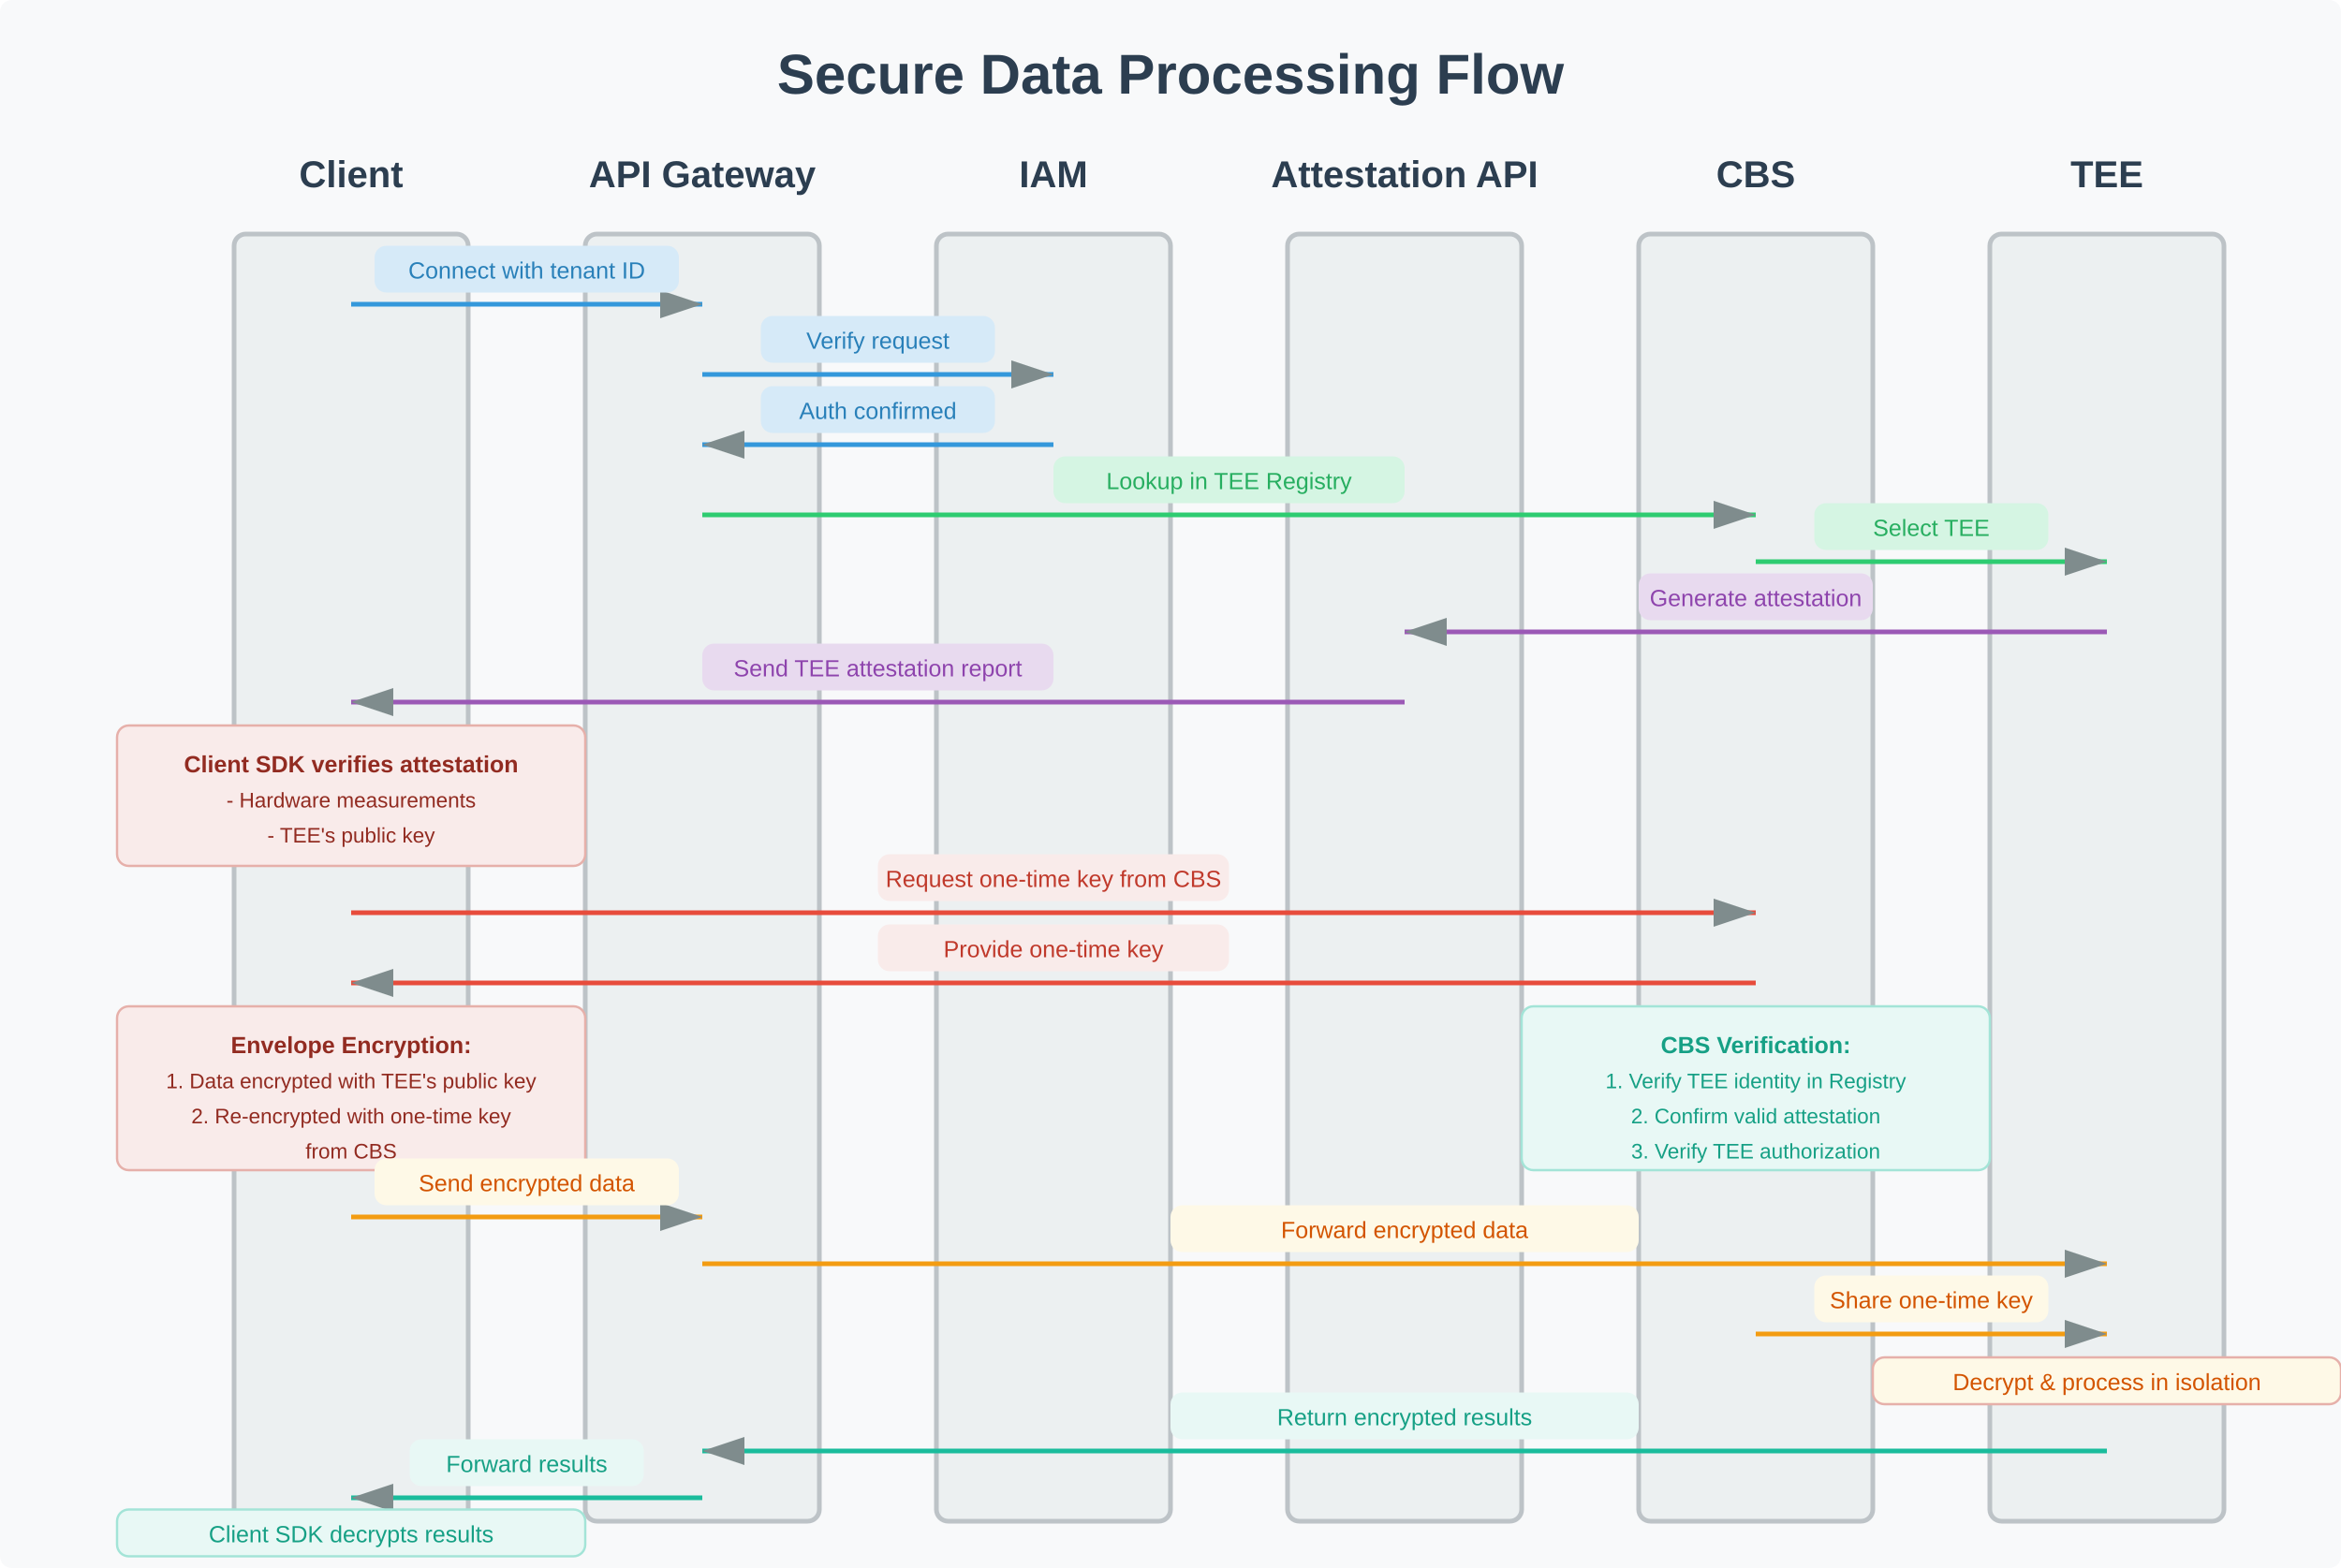
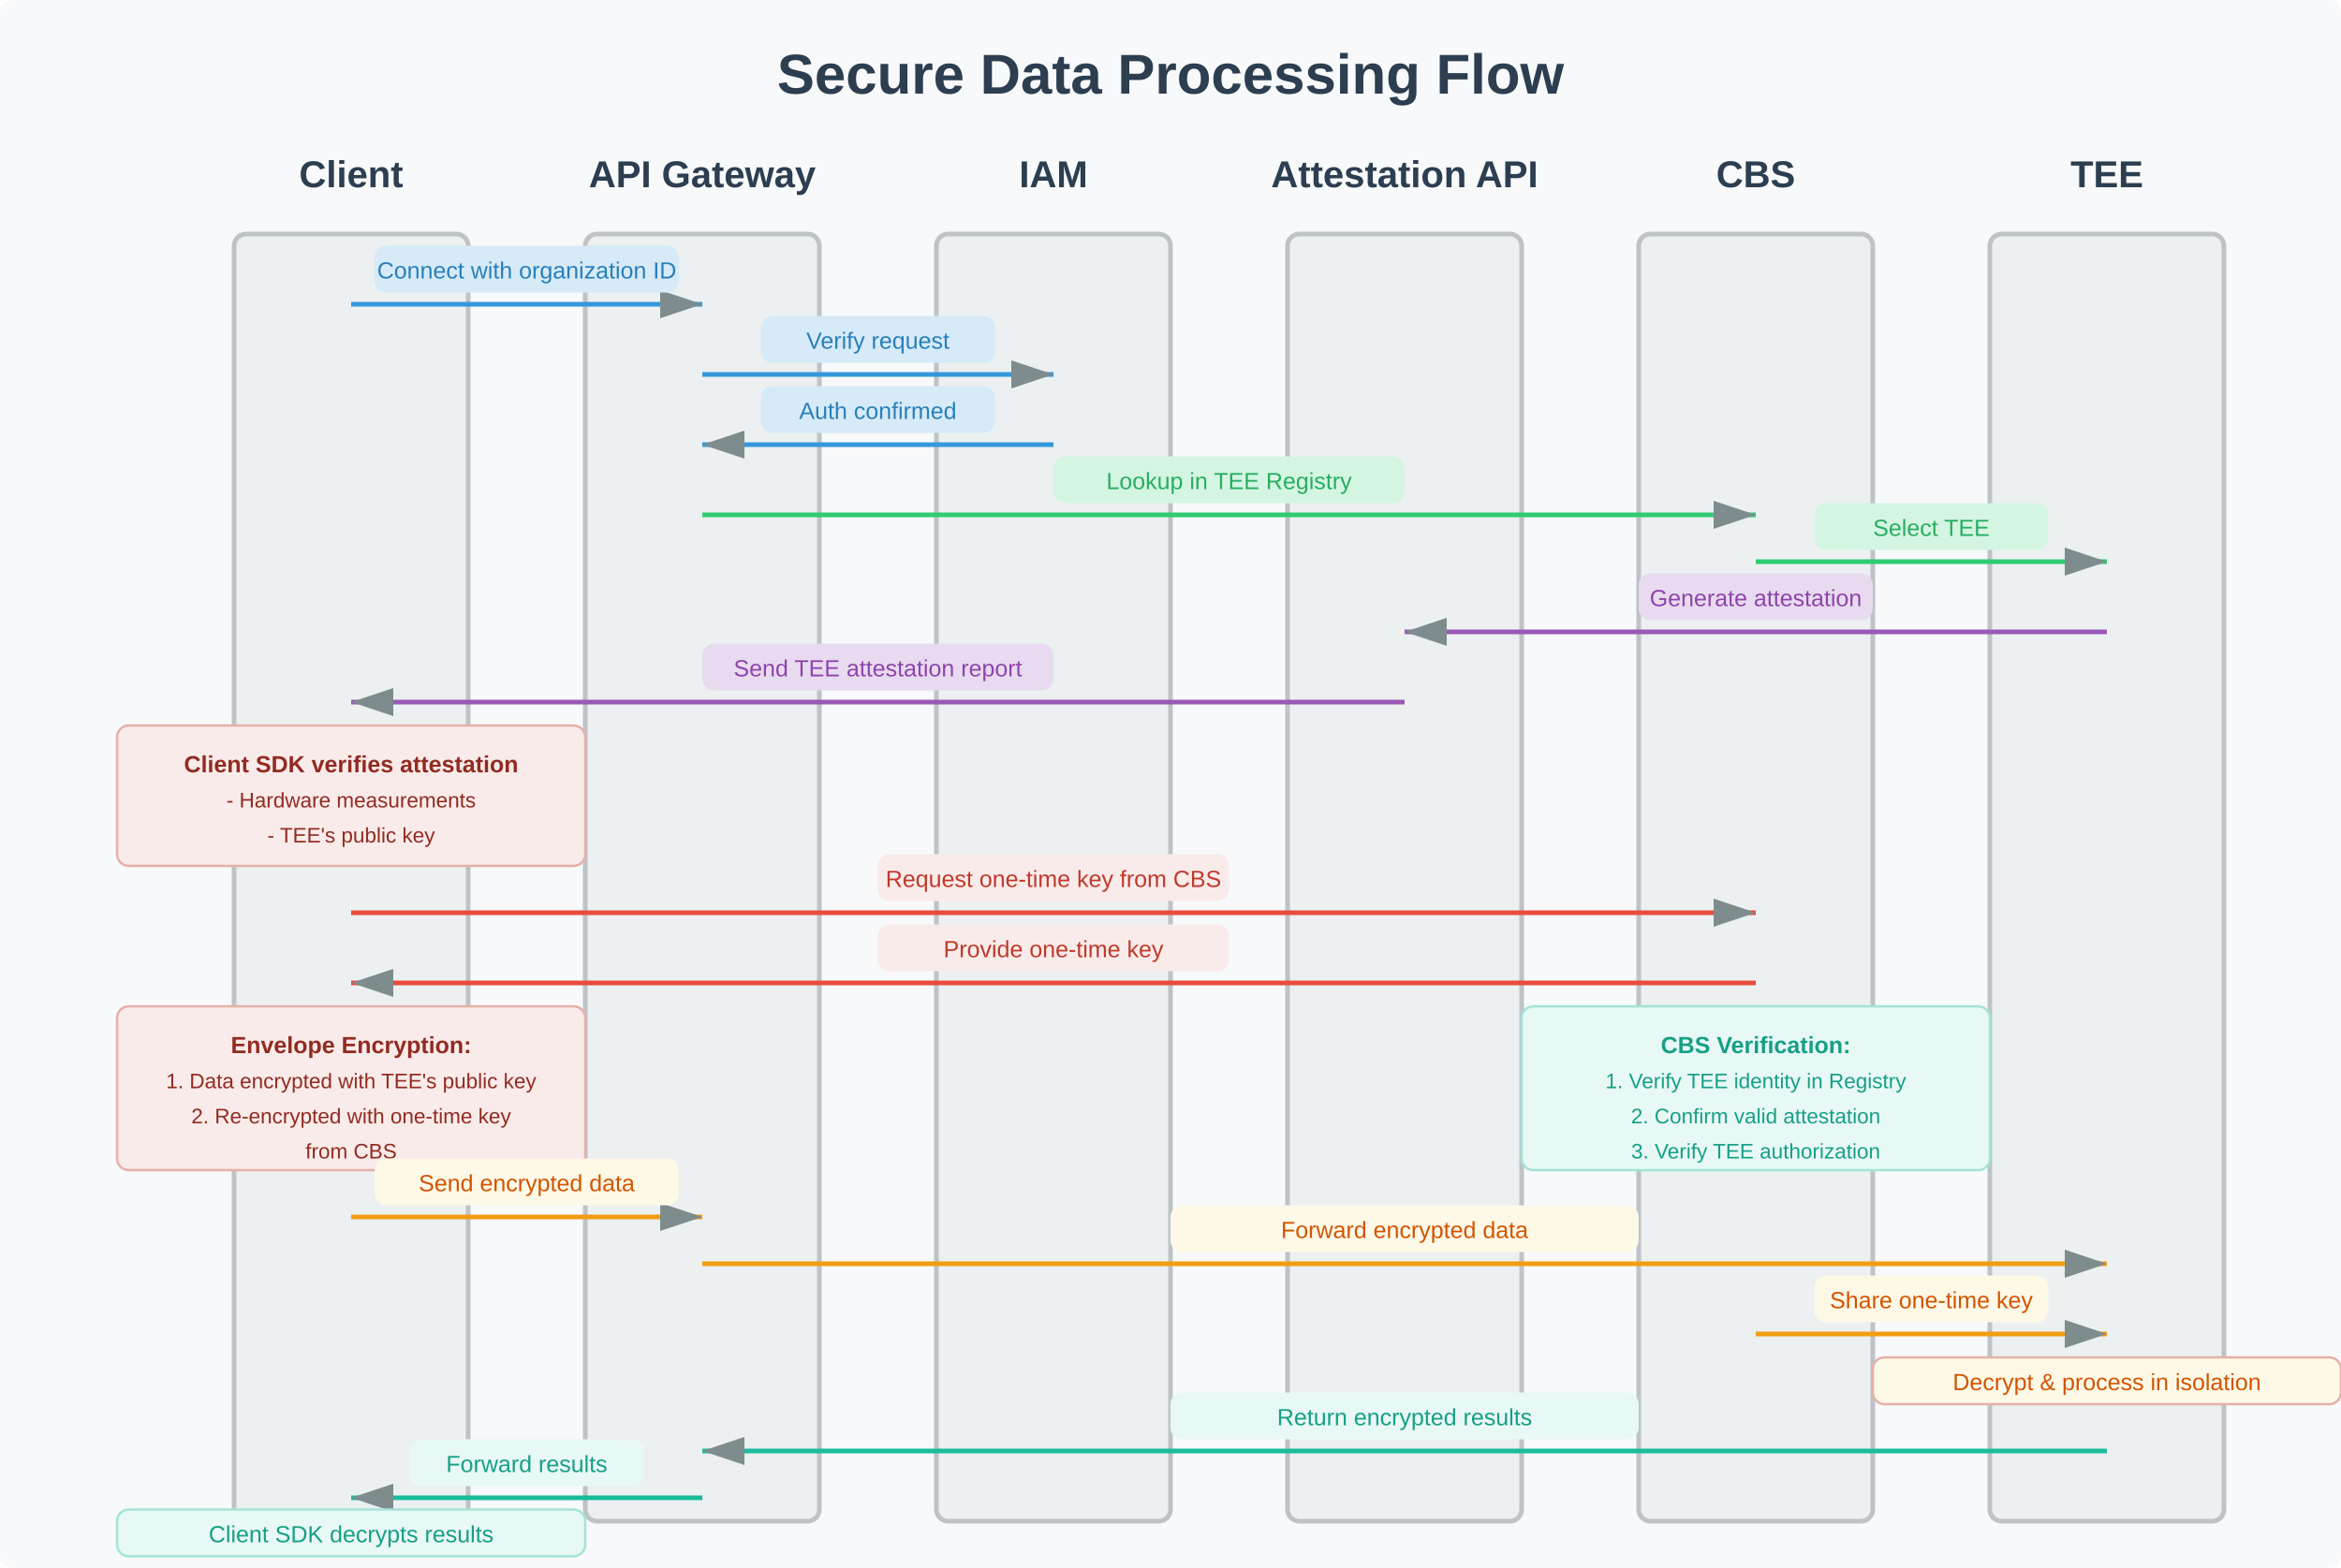
<svg xmlns="http://www.w3.org/2000/svg" viewBox="0 0 1000 670">
  <rect width="1000" height="670" fill="#f8f9fa" rx="5" ry="5" />
  <text x="500" y="40" font-family="Arial, sans-serif" font-size="24" font-weight="bold" text-anchor="middle" fill="#2c3e50">Secure Data Processing Flow</text>
  <rect x="100" y="100" width="100" height="550" rx="5" ry="5" fill="#ecf0f1" stroke="#bdc3c7" stroke-width="2" />
  <text x="150" y="80" font-family="Arial, sans-serif" font-size="16" font-weight="bold" text-anchor="middle" fill="#2c3e50">Client</text>
  <rect x="250" y="100" width="100" height="550" rx="5" ry="5" fill="#ecf0f1" stroke="#bdc3c7" stroke-width="2" />
  <text x="300" y="80" font-family="Arial, sans-serif" font-size="16" font-weight="bold" text-anchor="middle" fill="#2c3e50">API Gateway</text>
  <rect x="400" y="100" width="100" height="550" rx="5" ry="5" fill="#ecf0f1" stroke="#bdc3c7" stroke-width="2" />
  <text x="450" y="80" font-family="Arial, sans-serif" font-size="16" font-weight="bold" text-anchor="middle" fill="#2c3e50">IAM</text>
  <rect x="550" y="100" width="100" height="550" rx="5" ry="5" fill="#ecf0f1" stroke="#bdc3c7" stroke-width="2" />
  <text x="600" y="80" font-family="Arial, sans-serif" font-size="16" font-weight="bold" text-anchor="middle" fill="#2c3e50">Attestation API</text>
  <rect x="700" y="100" width="100" height="550" rx="5" ry="5" fill="#ecf0f1" stroke="#bdc3c7" stroke-width="2" />
  <text x="750" y="80" font-family="Arial, sans-serif" font-size="16" font-weight="bold" text-anchor="middle" fill="#2c3e50">CBS</text>
  <rect x="850" y="100" width="100" height="550" rx="5" ry="5" fill="#ecf0f1" stroke="#bdc3c7" stroke-width="2" />
  <text x="900" y="80" font-family="Arial, sans-serif" font-size="16" font-weight="bold" text-anchor="middle" fill="#2c3e50">TEE</text>
  <line x1="150" y1="130" x2="300" y2="130" stroke="#3498db" stroke-width="2" marker-end="url(#arrow)" />
  <rect x="160" y="105" width="130" height="20" fill="#d6eaf8" rx="5" ry="5" />
-   <text x="225" y="119" font-family="Arial, sans-serif" font-size="10" text-anchor="middle" fill="#2980b9">Connect with tenant ID</text>
+   <text x="225" y="119" font-family="Arial, sans-serif" font-size="10" text-anchor="middle" fill="#2980b9">Connect with organization ID</text>
  <line x1="300" y1="160" x2="450" y2="160" stroke="#3498db" stroke-width="2" marker-end="url(#arrow)" />
  <rect x="325" y="135" width="100" height="20" fill="#d6eaf8" rx="5" ry="5" />
  <text x="375" y="149" font-family="Arial, sans-serif" font-size="10" text-anchor="middle" fill="#2980b9">Verify request</text>
  <line x1="450" y1="190" x2="300" y2="190" stroke="#3498db" stroke-width="2" marker-end="url(#arrow)" />
  <rect x="325" y="165" width="100" height="20" fill="#d6eaf8" rx="5" ry="5" />
  <text x="375" y="179" font-family="Arial, sans-serif" font-size="10" text-anchor="middle" fill="#2980b9">Auth confirmed</text>
  <line x1="300" y1="220" x2="750" y2="220" stroke="#2ecc71" stroke-width="2" marker-end="url(#arrow)" />
  <rect x="450" y="195" width="150" height="20" fill="#d5f5e3" rx="5" ry="5" />
  <text x="525" y="209" font-family="Arial, sans-serif" font-size="10" text-anchor="middle" fill="#27ae60">Lookup in TEE Registry</text>
  <line x1="750" y1="240" x2="900" y2="240" stroke="#2ecc71" stroke-width="2" marker-end="url(#arrow)" />
  <rect x="775" y="215" width="100" height="20" fill="#d5f5e3" rx="5" ry="5" />
  <text x="825" y="229" font-family="Arial, sans-serif" font-size="10" text-anchor="middle" fill="#27ae60">Select TEE</text>
  <line x1="900" y1="270" x2="600" y2="270" stroke="#9b59b6" stroke-width="2" marker-end="url(#arrow)" />
  <rect x="700" y="245" width="100" height="20" fill="#e8daef" rx="5" ry="5" />
  <text x="750" y="259" font-family="Arial, sans-serif" font-size="10" text-anchor="middle" fill="#8e44ad">Generate attestation</text>
  <line x1="600" y1="300" x2="150" y2="300" stroke="#9b59b6" stroke-width="2" marker-end="url(#arrow)" />
  <rect x="300" y="275" width="150" height="20" fill="#e8daef" rx="5" ry="5" />
  <text x="375" y="289" font-family="Arial, sans-serif" font-size="10" text-anchor="middle" fill="#8e44ad">Send TEE attestation report</text>
  <rect x="50" y="310" width="200" height="60" rx="5" ry="5" fill="#f9ebea" stroke="#e6b0aa" stroke-width="1" />
  <text x="150" y="330" font-family="Arial, sans-serif" font-size="10" font-weight="bold" text-anchor="middle" fill="#922b21">Client SDK verifies attestation</text>
  <text x="150" y="345" font-family="Arial, sans-serif" font-size="9" text-anchor="middle" fill="#922b21">- Hardware measurements</text>
  <text x="150" y="360" font-family="Arial, sans-serif" font-size="9" text-anchor="middle" fill="#922b21">- TEE's public key</text>
  <line x1="150" y1="390" x2="750" y2="390" stroke="#e74c3c" stroke-width="2" marker-end="url(#arrow)" />
  <rect x="375" y="365" width="150" height="20" fill="#f9ebea" rx="5" ry="5" />
  <text x="450" y="379" font-family="Arial, sans-serif" font-size="10" text-anchor="middle" fill="#c0392b">Request one-time key from CBS</text>
  <line x1="750" y1="420" x2="150" y2="420" stroke="#e74c3c" stroke-width="2" marker-end="url(#arrow)" />
  <rect x="375" y="395" width="150" height="20" fill="#f9ebea" rx="5" ry="5" />
  <text x="450" y="409" font-family="Arial, sans-serif" font-size="10" text-anchor="middle" fill="#c0392b">Provide one-time key</text>
  <rect x="50" y="430" width="200" height="70" rx="5" ry="5" fill="#f9ebea" stroke="#e6b0aa" stroke-width="1" />
  <text x="150" y="450" font-family="Arial, sans-serif" font-size="10" font-weight="bold" text-anchor="middle" fill="#922b21">Envelope Encryption:</text>
  <text x="150" y="465" font-family="Arial, sans-serif" font-size="9" text-anchor="middle" fill="#922b21">1. Data encrypted with TEE's public key</text>
  <text x="150" y="480" font-family="Arial, sans-serif" font-size="9" text-anchor="middle" fill="#922b21">2. Re-encrypted with one-time key</text>
  <text x="150" y="495" font-family="Arial, sans-serif" font-size="9" text-anchor="middle" fill="#922b21">   from CBS</text>
  <rect x="650" y="430" width="200" height="70" rx="5" ry="5" fill="#e8f8f5" stroke="#a3e4d7" stroke-width="1" />
  <text x="750" y="450" font-family="Arial, sans-serif" font-size="10" font-weight="bold" text-anchor="middle" fill="#16a085">CBS Verification:</text>
  <text x="750" y="465" font-family="Arial, sans-serif" font-size="9" text-anchor="middle" fill="#16a085">1. Verify TEE identity in Registry</text>
  <text x="750" y="480" font-family="Arial, sans-serif" font-size="9" text-anchor="middle" fill="#16a085">2. Confirm valid attestation</text>
  <text x="750" y="495" font-family="Arial, sans-serif" font-size="9" text-anchor="middle" fill="#16a085">3. Verify TEE authorization</text>
  <line x1="150" y1="520" x2="300" y2="520" stroke="#f39c12" stroke-width="2" marker-end="url(#arrow)" />
  <rect x="160" y="495" width="130" height="20" fill="#fef9e7" rx="5" ry="5" />
  <text x="225" y="509" font-family="Arial, sans-serif" font-size="10" text-anchor="middle" fill="#d35400">Send encrypted data</text>
  <line x1="300" y1="540" x2="900" y2="540" stroke="#f39c12" stroke-width="2" marker-end="url(#arrow)" />
  <rect x="500" y="515" width="200" height="20" fill="#fef9e7" rx="5" ry="5" />
  <text x="600" y="529" font-family="Arial, sans-serif" font-size="10" text-anchor="middle" fill="#d35400">Forward encrypted data</text>
  <line x1="750" y1="570" x2="900" y2="570" stroke="#f39c12" stroke-width="2" marker-end="url(#arrow)" />
  <rect x="775" y="545" width="100" height="20" fill="#fef9e7" rx="5" ry="5" />
  <text x="825" y="559" font-family="Arial, sans-serif" font-size="10" text-anchor="middle" fill="#d35400">Share one-time key</text>
  <rect x="800" y="580" width="200" height="20" rx="5" ry="5" fill="#fef9e7" stroke="#e6b0aa" stroke-width="1" />
  <text x="900" y="594" font-family="Arial, sans-serif" font-size="10" text-anchor="middle" fill="#d35400">Decrypt &amp; process in isolation</text>
  <line x1="900" y1="620" x2="300" y2="620" stroke="#1abc9c" stroke-width="2" marker-end="url(#arrow)" />
  <rect x="500" y="595" width="200" height="20" fill="#e8f8f5" rx="5" ry="5" />
  <text x="600" y="609" font-family="Arial, sans-serif" font-size="10" text-anchor="middle" fill="#16a085">Return encrypted results</text>
  <line x1="300" y1="640" x2="150" y2="640" stroke="#1abc9c" stroke-width="2" marker-end="url(#arrow)" />
  <rect x="175" y="615" width="100" height="20" fill="#e8f8f5" rx="5" ry="5" />
  <text x="225" y="629" font-family="Arial, sans-serif" font-size="10" text-anchor="middle" fill="#16a085">Forward results</text>
  <rect x="50" y="645" width="200" height="20" rx="5" ry="5" fill="#e8f8f5" stroke="#a3e4d7" stroke-width="1" />
  <text x="150" y="659" font-family="Arial, sans-serif" font-size="10" text-anchor="middle" fill="#16a085">Client SDK decrypts results</text>
  <defs>
    <marker id="arrow" markerWidth="10" markerHeight="10" refX="9" refY="3" orient="auto" markerUnits="strokeWidth">
      <path d="M0,0 L0,6 L9,3 z" fill="#7f8c8d" />
    </marker>
  </defs>
</svg>
